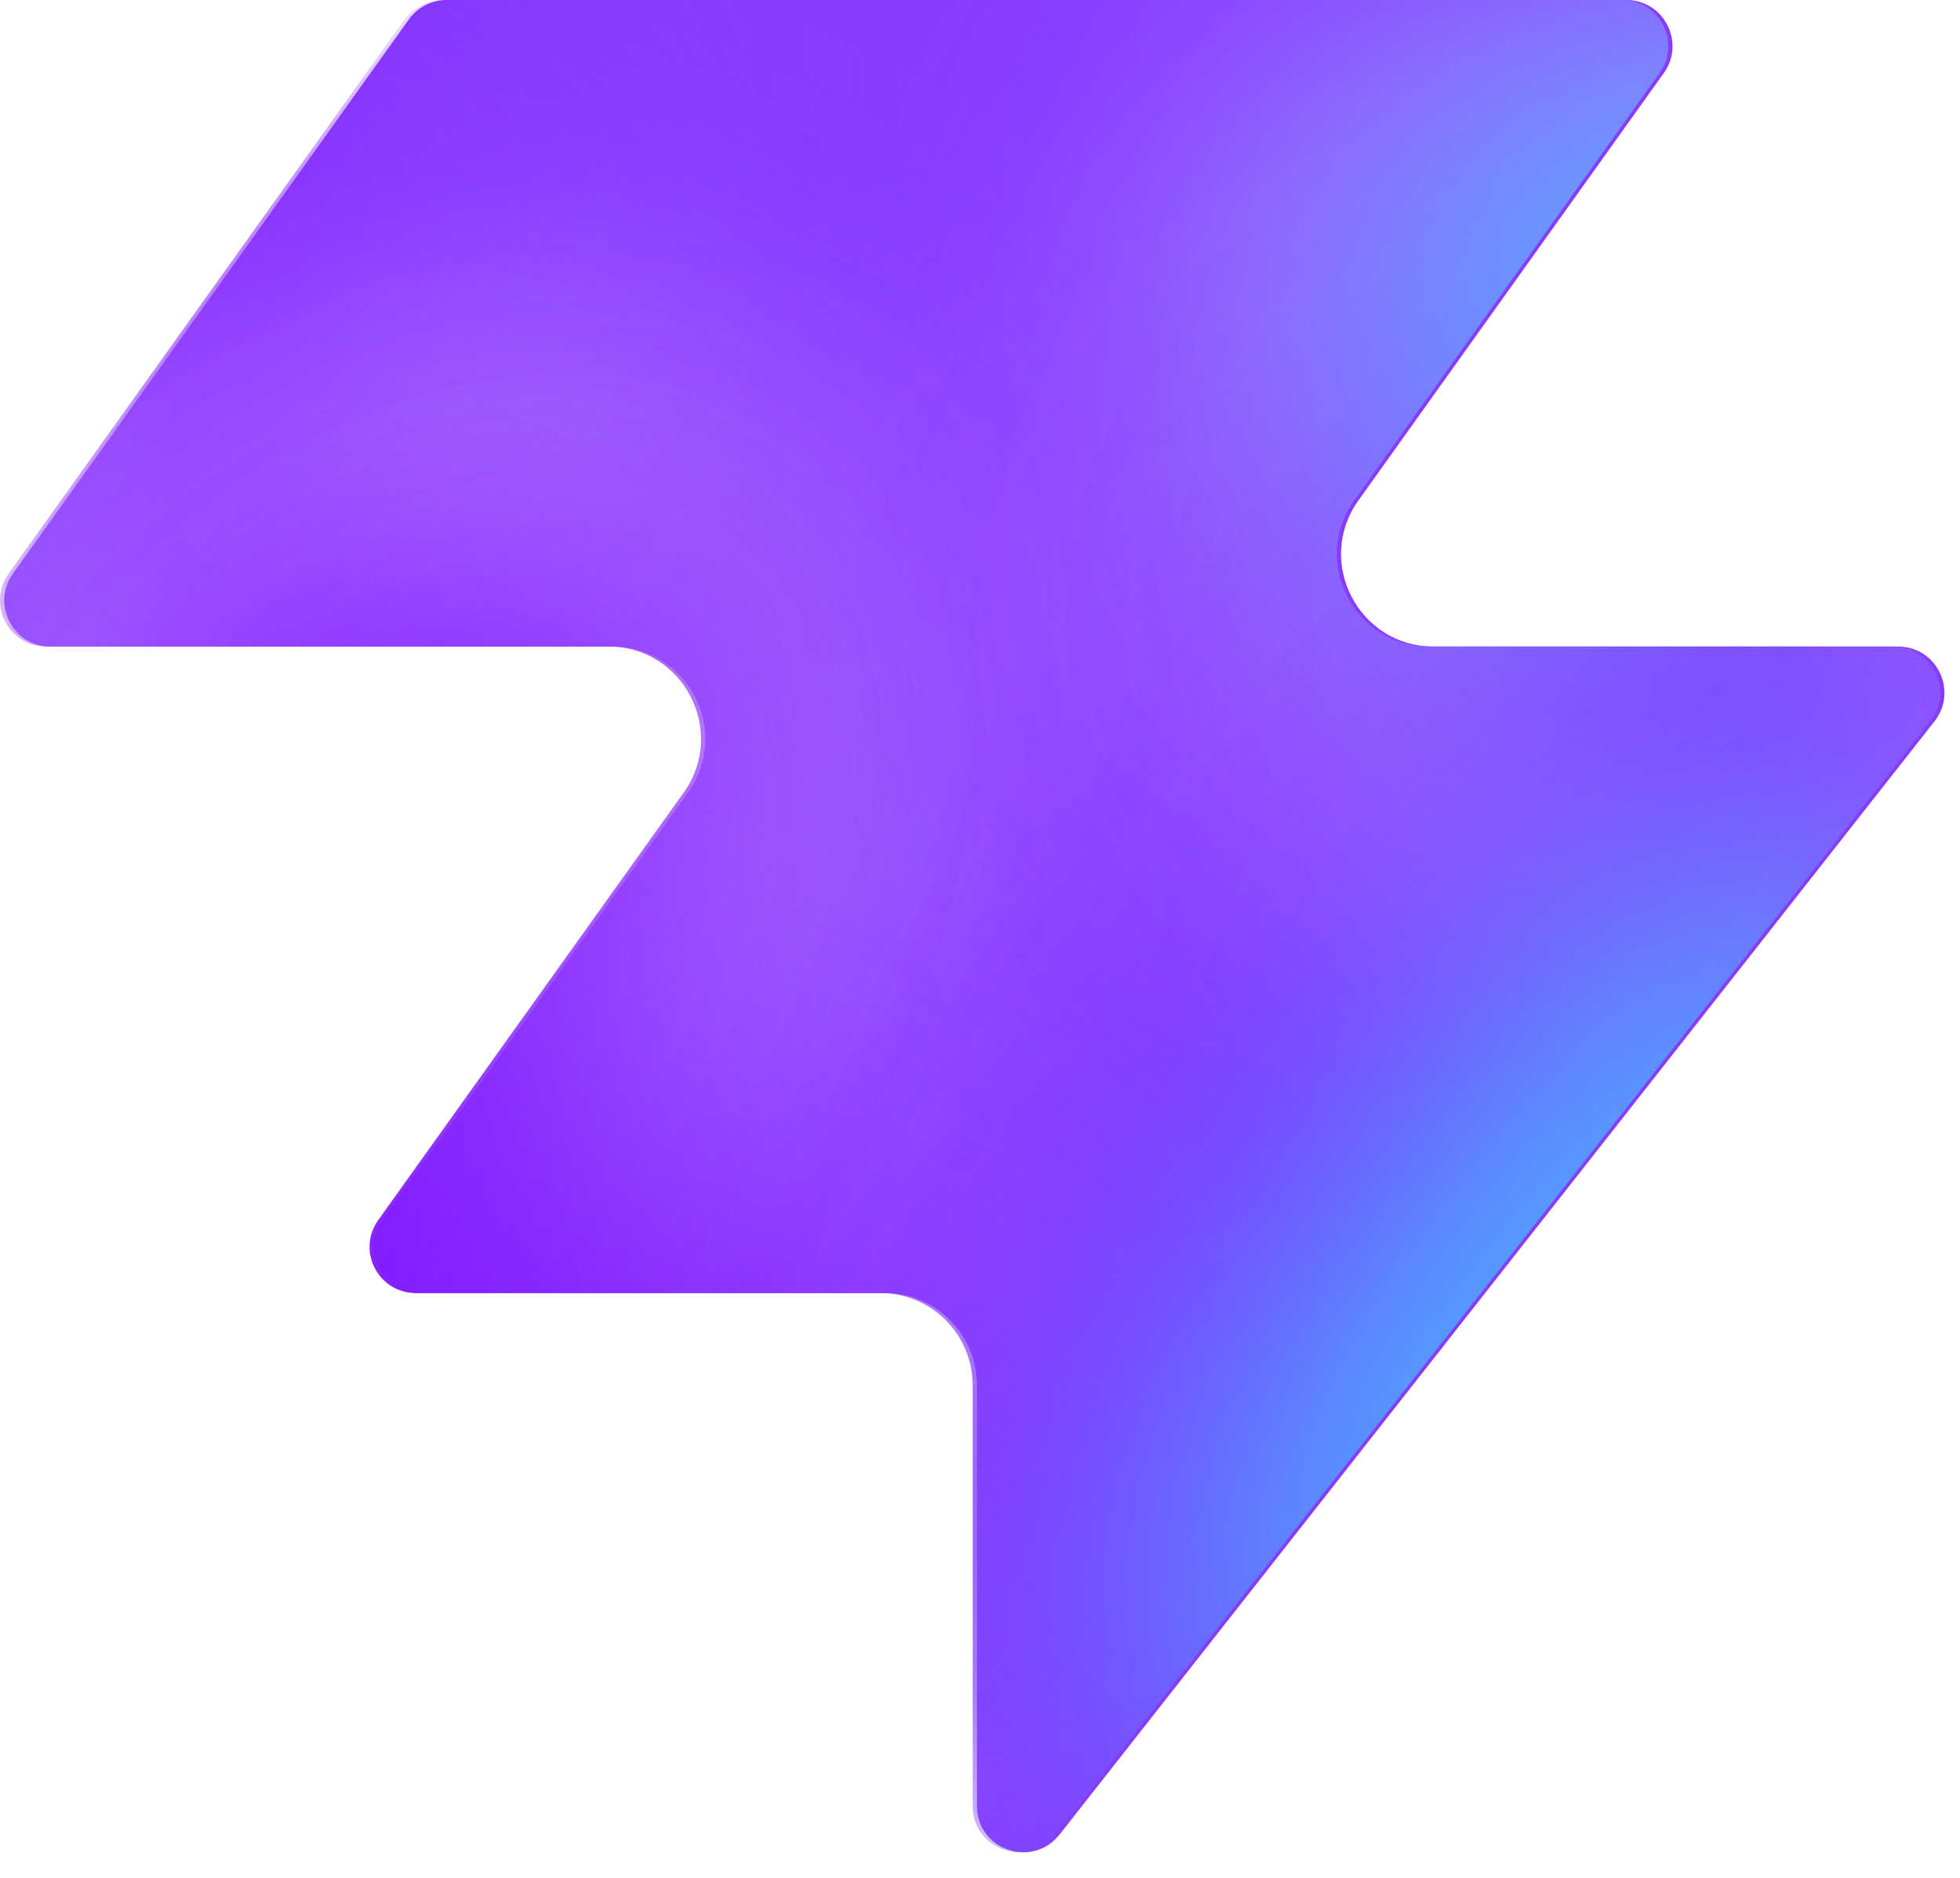
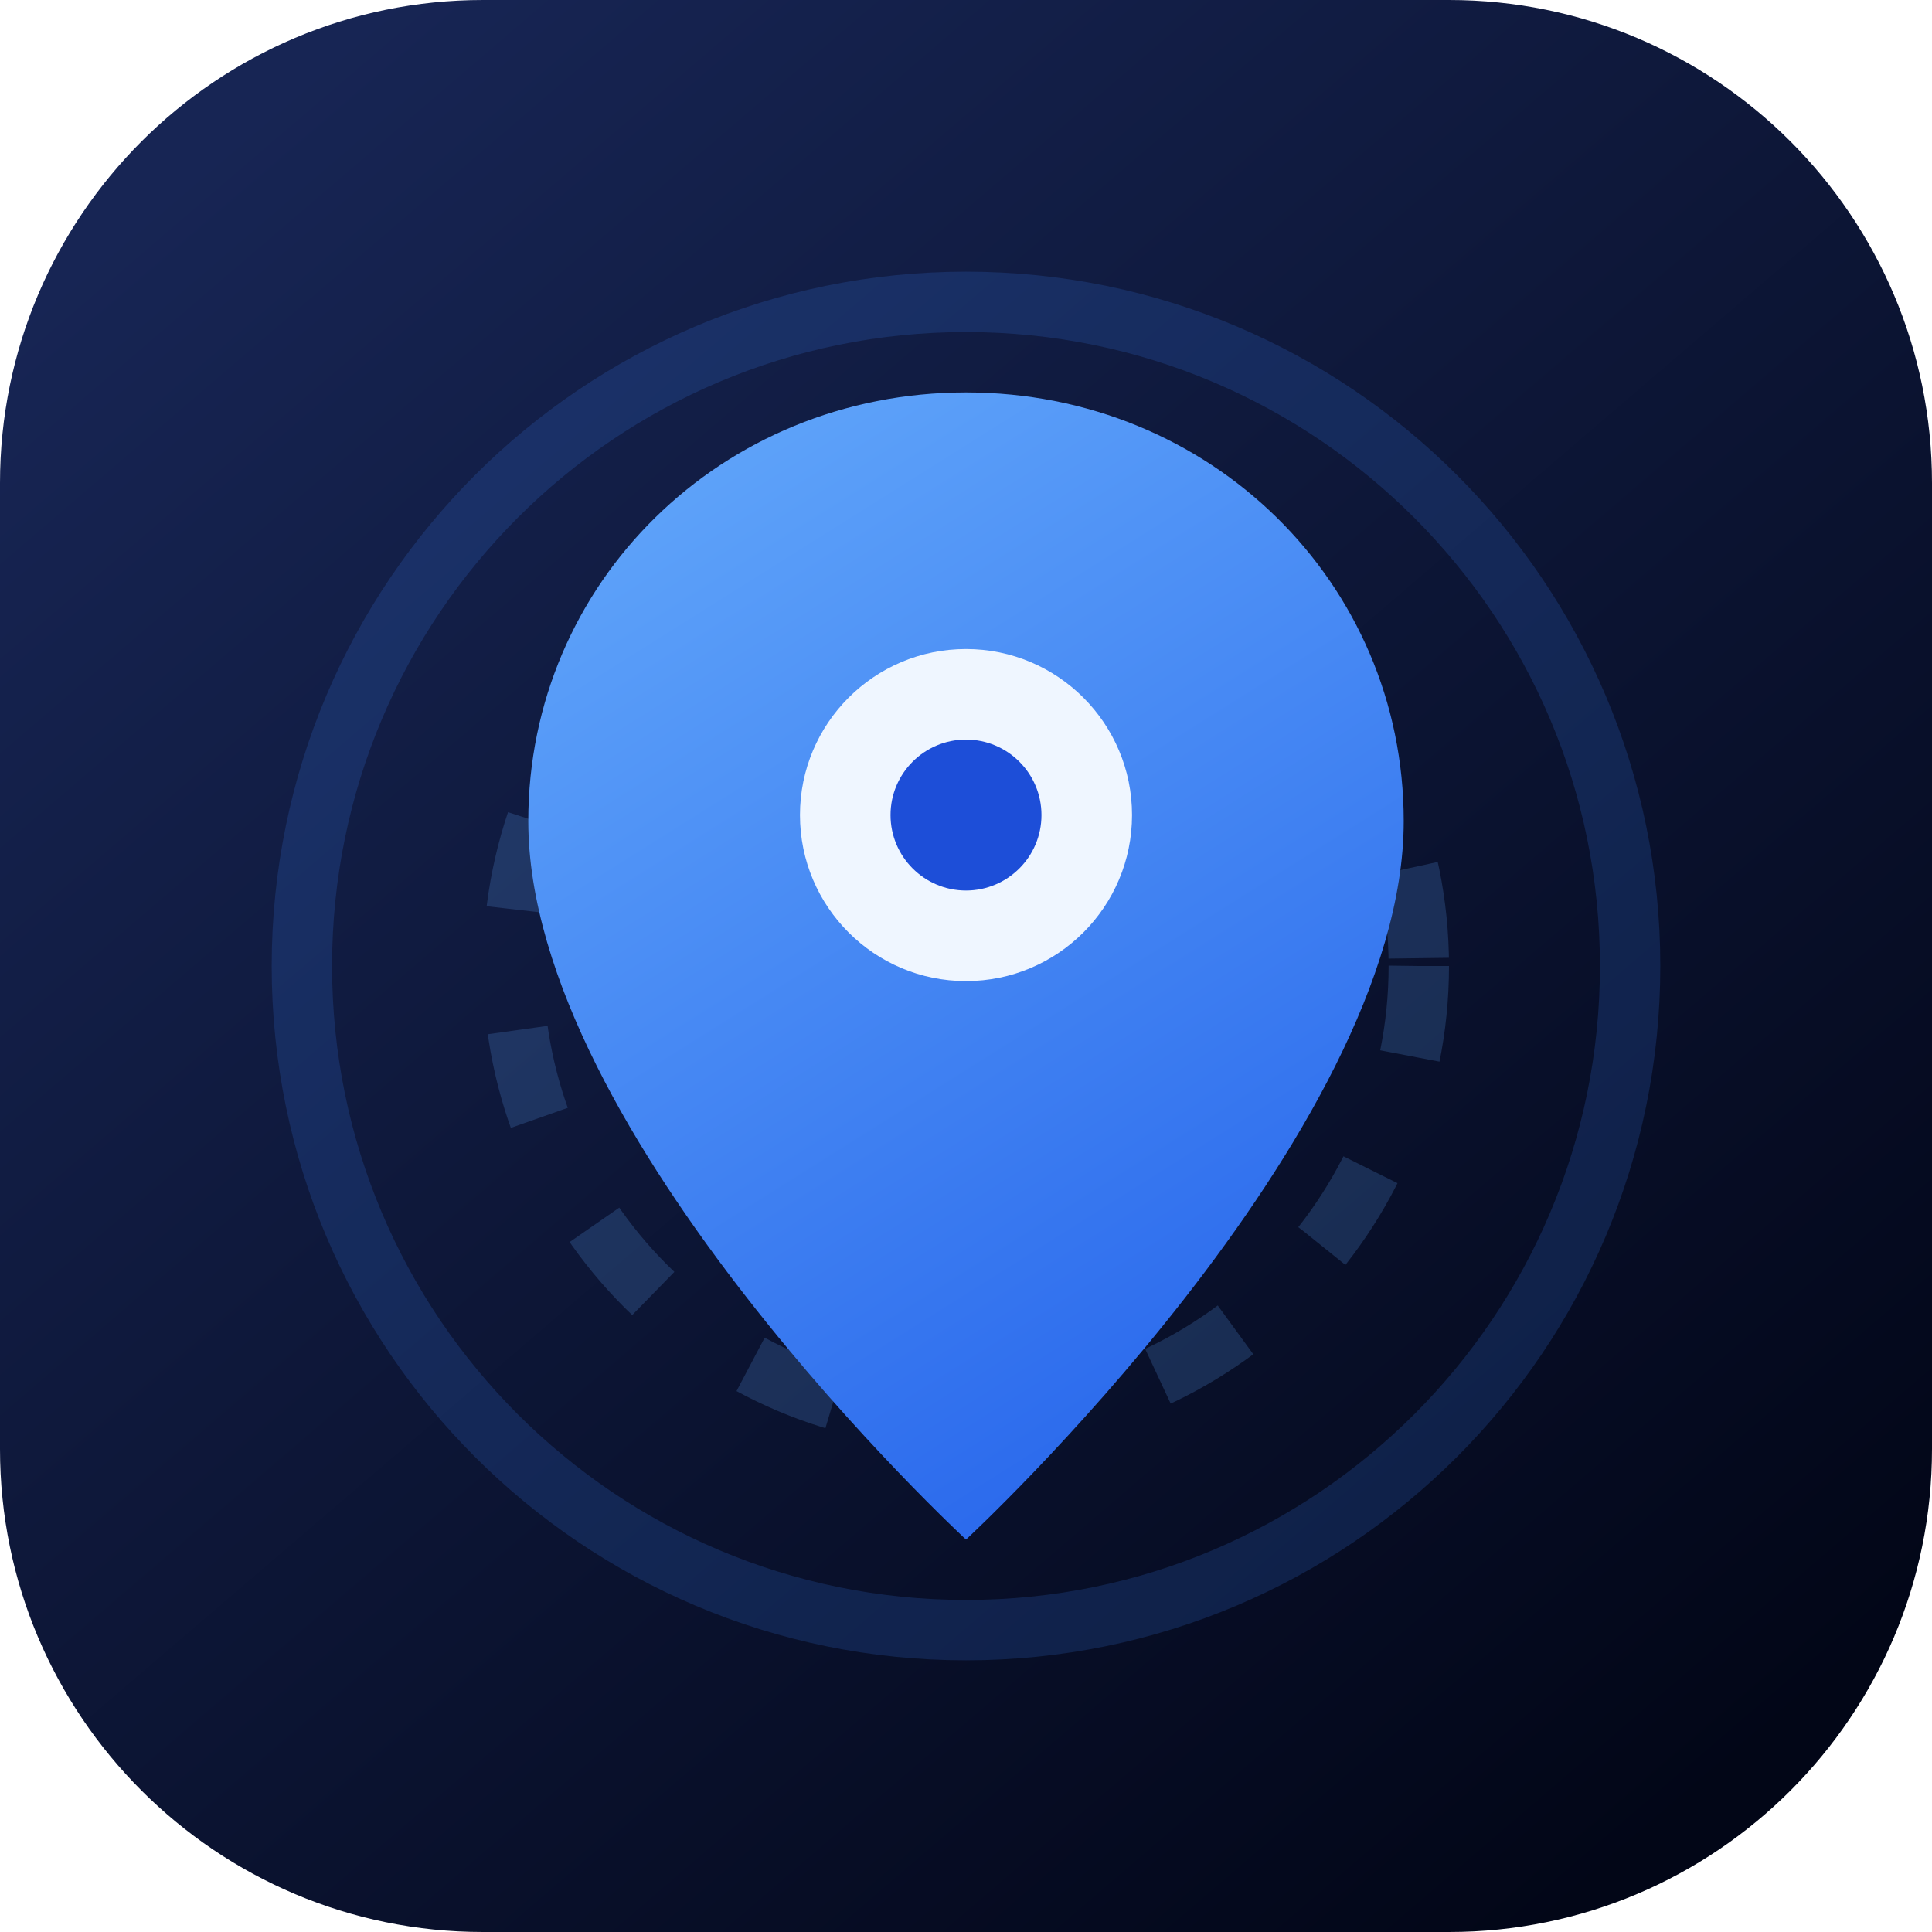
- <svg xmlns="http://www.w3.org/2000/svg" width="48" height="46" fill="none" viewBox="0 0 48 46">
-   <path fill="#863bff" d="M25.946 44.938c-.664.845-2.021.375-2.021-.698V33.937a2.26 2.26 0 0 0-2.262-2.262H10.287c-.92 0-1.456-1.04-.92-1.788l7.48-10.471c1.07-1.497 0-3.578-1.842-3.578H1.237c-.92 0-1.456-1.04-.92-1.788L10.013.474c.214-.297.556-.474.92-.474h28.894c.92 0 1.456 1.04.92 1.788l-7.48 10.471c-1.07 1.498 0 3.579 1.842 3.579h11.377c.943 0 1.473 1.088.89 1.83L25.947 44.94z" style="fill:#863bff;fill:color(display-p3 .525 .23 1);fill-opacity:1" />
-   <mask id="a" width="48" height="46" x="0" y="0" maskUnits="userSpaceOnUse" style="mask-type:alpha">
-     <path fill="#000" d="M25.842 44.938c-.664.844-2.021.375-2.021-.698V33.937a2.26 2.26 0 0 0-2.262-2.262H10.183c-.92 0-1.456-1.04-.92-1.788l7.48-10.471c1.07-1.498 0-3.579-1.842-3.579H1.133c-.92 0-1.456-1.04-.92-1.787L9.91.473c.214-.297.556-.474.92-.474h28.894c.92 0 1.456 1.04.92 1.788l-7.48 10.471c-1.07 1.498 0 3.578 1.842 3.578h11.377c.943 0 1.473 1.088.89 1.832L25.843 44.94z" style="fill:#000;fill-opacity:1" />
-   </mask>
-   <g mask="url(#a)">
-     <g filter="url(#b)">
-       <ellipse cx="5.508" cy="14.704" fill="#ede6ff" rx="5.508" ry="14.704" style="fill:#ede6ff;fill:color(display-p3 .927 .903 1);fill-opacity:1" transform="matrix(.00324 1 1 -.00324 -4.47 31.516)" />
-     </g>
-     <g filter="url(#c)">
-       <ellipse cx="10.399" cy="29.851" fill="#ede6ff" rx="10.399" ry="29.851" style="fill:#ede6ff;fill:color(display-p3 .927 .903 1);fill-opacity:1" transform="matrix(.00324 1 1 -.00324 -39.328 7.883)" />
-     </g>
-     <g filter="url(#d)">
-       <ellipse cx="5.508" cy="30.487" fill="#7e14ff" rx="5.508" ry="30.487" style="fill:#7e14ff;fill:color(display-p3 .492 .077 1);fill-opacity:1" transform="rotate(89.814 -25.913 -14.639)scale(1 -1)" />
-     </g>
-     <g filter="url(#e)">
-       <ellipse cx="5.508" cy="30.599" fill="#7e14ff" rx="5.508" ry="30.599" style="fill:#7e14ff;fill:color(display-p3 .492 .077 1);fill-opacity:1" transform="rotate(89.814 -32.644 -3.334)scale(1 -1)" />
-     </g>
-     <g filter="url(#f)">
-       <ellipse cx="5.508" cy="30.599" fill="#7e14ff" rx="5.508" ry="30.599" style="fill:#7e14ff;fill:color(display-p3 .492 .077 1);fill-opacity:1" transform="matrix(.00324 1 1 -.00324 -34.34 30.47)" />
-     </g>
-     <g filter="url(#g)">
-       <ellipse cx="14.072" cy="22.078" fill="#ede6ff" rx="14.072" ry="22.078" style="fill:#ede6ff;fill:color(display-p3 .927 .903 1);fill-opacity:1" transform="rotate(93.35 24.506 48.493)scale(-1 1)" />
-     </g>
-     <g filter="url(#h)">
-       <ellipse cx="3.47" cy="21.501" fill="#7e14ff" rx="3.47" ry="21.501" style="fill:#7e14ff;fill:color(display-p3 .492 .077 1);fill-opacity:1" transform="rotate(89.009 28.708 47.59)scale(-1 1)" />
-     </g>
-     <g filter="url(#i)">
-       <ellipse cx="3.47" cy="21.501" fill="#7e14ff" rx="3.47" ry="21.501" style="fill:#7e14ff;fill:color(display-p3 .492 .077 1);fill-opacity:1" transform="rotate(89.009 28.708 47.59)scale(-1 1)" />
-     </g>
-     <g filter="url(#j)">
-       <ellipse cx=".387" cy="8.972" fill="#7e14ff" rx="4.407" ry="29.108" style="fill:#7e14ff;fill:color(display-p3 .492 .077 1);fill-opacity:1" transform="rotate(39.51 .387 8.972)" />
-     </g>
-     <g filter="url(#k)">
-       <ellipse cx="47.523" cy="-6.092" fill="#7e14ff" rx="4.407" ry="29.108" style="fill:#7e14ff;fill:color(display-p3 .492 .077 1);fill-opacity:1" transform="rotate(37.892 47.523 -6.092)" />
-     </g>
-     <g filter="url(#l)">
-       <ellipse cx="41.412" cy="6.333" fill="#47bfff" rx="5.971" ry="9.665" style="fill:#47bfff;fill:color(display-p3 .28 .748 1);fill-opacity:1" transform="rotate(37.892 41.412 6.333)" />
-     </g>
-     <g filter="url(#m)">
-       <ellipse cx="-1.879" cy="38.332" fill="#7e14ff" rx="4.407" ry="29.108" style="fill:#7e14ff;fill:color(display-p3 .492 .077 1);fill-opacity:1" transform="rotate(37.892 -1.88 38.332)" />
-     </g>
-     <g filter="url(#n)">
-       <ellipse cx="-1.879" cy="38.332" fill="#7e14ff" rx="4.407" ry="29.108" style="fill:#7e14ff;fill:color(display-p3 .492 .077 1);fill-opacity:1" transform="rotate(37.892 -1.88 38.332)" />
-     </g>
-     <g filter="url(#o)">
-       <ellipse cx="35.651" cy="29.907" fill="#7e14ff" rx="4.407" ry="29.108" style="fill:#7e14ff;fill:color(display-p3 .492 .077 1);fill-opacity:1" transform="rotate(37.892 35.651 29.907)" />
-     </g>
-     <g filter="url(#p)">
-       <ellipse cx="38.418" cy="32.4" fill="#47bfff" rx="5.971" ry="15.297" style="fill:#47bfff;fill:color(display-p3 .28 .748 1);fill-opacity:1" transform="rotate(37.892 38.418 32.4)" />
-     </g>
-   </g>
+ <svg xmlns="http://www.w3.org/2000/svg" viewBox="0 0 64 64">
  <defs>
-     <filter id="b" width="60.045" height="41.654" x="-19.77" y="16.149" color-interpolation-filters="sRGB" filterUnits="userSpaceOnUse">
-       <feFlood flood-opacity="0" result="BackgroundImageFix" />
-       <feBlend in="SourceGraphic" in2="BackgroundImageFix" result="shape" />
-       <feGaussianBlur result="effect1_foregroundBlur_2002_17158" stdDeviation="7.659" />
-     </filter>
-     <filter id="c" width="90.34" height="51.437" x="-54.613" y="-7.533" color-interpolation-filters="sRGB" filterUnits="userSpaceOnUse">
-       <feFlood flood-opacity="0" result="BackgroundImageFix" />
-       <feBlend in="SourceGraphic" in2="BackgroundImageFix" result="shape" />
-       <feGaussianBlur result="effect1_foregroundBlur_2002_17158" stdDeviation="7.659" />
-     </filter>
-     <filter id="d" width="79.355" height="29.4" x="-49.64" y="2.03" color-interpolation-filters="sRGB" filterUnits="userSpaceOnUse">
-       <feFlood flood-opacity="0" result="BackgroundImageFix" />
-       <feBlend in="SourceGraphic" in2="BackgroundImageFix" result="shape" />
-       <feGaussianBlur result="effect1_foregroundBlur_2002_17158" stdDeviation="4.596" />
-     </filter>
-     <filter id="e" width="79.579" height="29.4" x="-45.045" y="20.029" color-interpolation-filters="sRGB" filterUnits="userSpaceOnUse">
-       <feFlood flood-opacity="0" result="BackgroundImageFix" />
-       <feBlend in="SourceGraphic" in2="BackgroundImageFix" result="shape" />
-       <feGaussianBlur result="effect1_foregroundBlur_2002_17158" stdDeviation="4.596" />
-     </filter>
-     <filter id="f" width="79.579" height="29.4" x="-43.513" y="21.178" color-interpolation-filters="sRGB" filterUnits="userSpaceOnUse">
-       <feFlood flood-opacity="0" result="BackgroundImageFix" />
-       <feBlend in="SourceGraphic" in2="BackgroundImageFix" result="shape" />
-       <feGaussianBlur result="effect1_foregroundBlur_2002_17158" stdDeviation="4.596" />
-     </filter>
-     <filter id="g" width="74.749" height="58.852" x="15.756" y="-17.901" color-interpolation-filters="sRGB" filterUnits="userSpaceOnUse">
-       <feFlood flood-opacity="0" result="BackgroundImageFix" />
-       <feBlend in="SourceGraphic" in2="BackgroundImageFix" result="shape" />
-       <feGaussianBlur result="effect1_foregroundBlur_2002_17158" stdDeviation="7.659" />
-     </filter>
-     <filter id="h" width="61.377" height="25.362" x="23.548" y="2.284" color-interpolation-filters="sRGB" filterUnits="userSpaceOnUse">
-       <feFlood flood-opacity="0" result="BackgroundImageFix" />
-       <feBlend in="SourceGraphic" in2="BackgroundImageFix" result="shape" />
-       <feGaussianBlur result="effect1_foregroundBlur_2002_17158" stdDeviation="4.596" />
-     </filter>
-     <filter id="i" width="61.377" height="25.362" x="23.548" y="2.284" color-interpolation-filters="sRGB" filterUnits="userSpaceOnUse">
-       <feFlood flood-opacity="0" result="BackgroundImageFix" />
-       <feBlend in="SourceGraphic" in2="BackgroundImageFix" result="shape" />
-       <feGaussianBlur result="effect1_foregroundBlur_2002_17158" stdDeviation="4.596" />
-     </filter>
-     <filter id="j" width="56.045" height="63.649" x="-27.636" y="-22.853" color-interpolation-filters="sRGB" filterUnits="userSpaceOnUse">
-       <feFlood flood-opacity="0" result="BackgroundImageFix" />
-       <feBlend in="SourceGraphic" in2="BackgroundImageFix" result="shape" />
-       <feGaussianBlur result="effect1_foregroundBlur_2002_17158" stdDeviation="4.596" />
-     </filter>
-     <filter id="k" width="54.814" height="64.646" x="20.116" y="-38.415" color-interpolation-filters="sRGB" filterUnits="userSpaceOnUse">
-       <feFlood flood-opacity="0" result="BackgroundImageFix" />
-       <feBlend in="SourceGraphic" in2="BackgroundImageFix" result="shape" />
-       <feGaussianBlur result="effect1_foregroundBlur_2002_17158" stdDeviation="4.596" />
-     </filter>
-     <filter id="l" width="33.541" height="35.313" x="24.641" y="-11.323" color-interpolation-filters="sRGB" filterUnits="userSpaceOnUse">
-       <feFlood flood-opacity="0" result="BackgroundImageFix" />
-       <feBlend in="SourceGraphic" in2="BackgroundImageFix" result="shape" />
-       <feGaussianBlur result="effect1_foregroundBlur_2002_17158" stdDeviation="4.596" />
-     </filter>
-     <filter id="m" width="54.814" height="64.646" x="-29.286" y="6.009" color-interpolation-filters="sRGB" filterUnits="userSpaceOnUse">
-       <feFlood flood-opacity="0" result="BackgroundImageFix" />
-       <feBlend in="SourceGraphic" in2="BackgroundImageFix" result="shape" />
-       <feGaussianBlur result="effect1_foregroundBlur_2002_17158" stdDeviation="4.596" />
-     </filter>
-     <filter id="n" width="54.814" height="64.646" x="-29.286" y="6.009" color-interpolation-filters="sRGB" filterUnits="userSpaceOnUse">
-       <feFlood flood-opacity="0" result="BackgroundImageFix" />
-       <feBlend in="SourceGraphic" in2="BackgroundImageFix" result="shape" />
-       <feGaussianBlur result="effect1_foregroundBlur_2002_17158" stdDeviation="4.596" />
-     </filter>
-     <filter id="o" width="54.814" height="64.646" x="8.244" y="-2.416" color-interpolation-filters="sRGB" filterUnits="userSpaceOnUse">
-       <feFlood flood-opacity="0" result="BackgroundImageFix" />
-       <feBlend in="SourceGraphic" in2="BackgroundImageFix" result="shape" />
-       <feGaussianBlur result="effect1_foregroundBlur_2002_17158" stdDeviation="4.596" />
-     </filter>
-     <filter id="p" width="39.409" height="43.623" x="18.713" y="10.588" color-interpolation-filters="sRGB" filterUnits="userSpaceOnUse">
-       <feFlood flood-opacity="0" result="BackgroundImageFix" />
-       <feBlend in="SourceGraphic" in2="BackgroundImageFix" result="shape" />
-       <feGaussianBlur result="effect1_foregroundBlur_2002_17158" stdDeviation="4.596" />
-     </filter>
+     <linearGradient id="bg" x1="8" y1="4" x2="56" y2="60" gradientUnits="userSpaceOnUse">
+       <stop stop-color="#172554" />
+       <stop offset="1" stop-color="#020617" />
+     </linearGradient>
+     <linearGradient id="pin" x1="22" y1="14" x2="44" y2="49" gradientUnits="userSpaceOnUse">
+       <stop stop-color="#60a5fa" />
+       <stop offset="1" stop-color="#2563eb" />
+     </linearGradient>
  </defs>
+   <rect width="64" height="64" rx="16" fill="url(#bg)" />
+   <circle cx="32" cy="32" r="22" fill="none" stroke="#3b82f6" stroke-opacity=".18" stroke-width="2" />
+   <circle cx="32" cy="32" r="15" fill="none" stroke="#60a5fa" stroke-opacity=".2" stroke-width="2" stroke-dasharray="3 4" />
+   <path fill="url(#pin)" d="M32 13c-8.1 0-14.5 6.3-14.5 14.2C17.5 37.6 32 51 32 51s14.5-13.4 14.5-23.8C46.5 19.3 40.1 13 32 13Z" />
+   <circle cx="32" cy="27" r="5.5" fill="#eff6ff" />
+   <circle cx="32" cy="27" r="2.5" fill="#1d4ed8" />
</svg>
